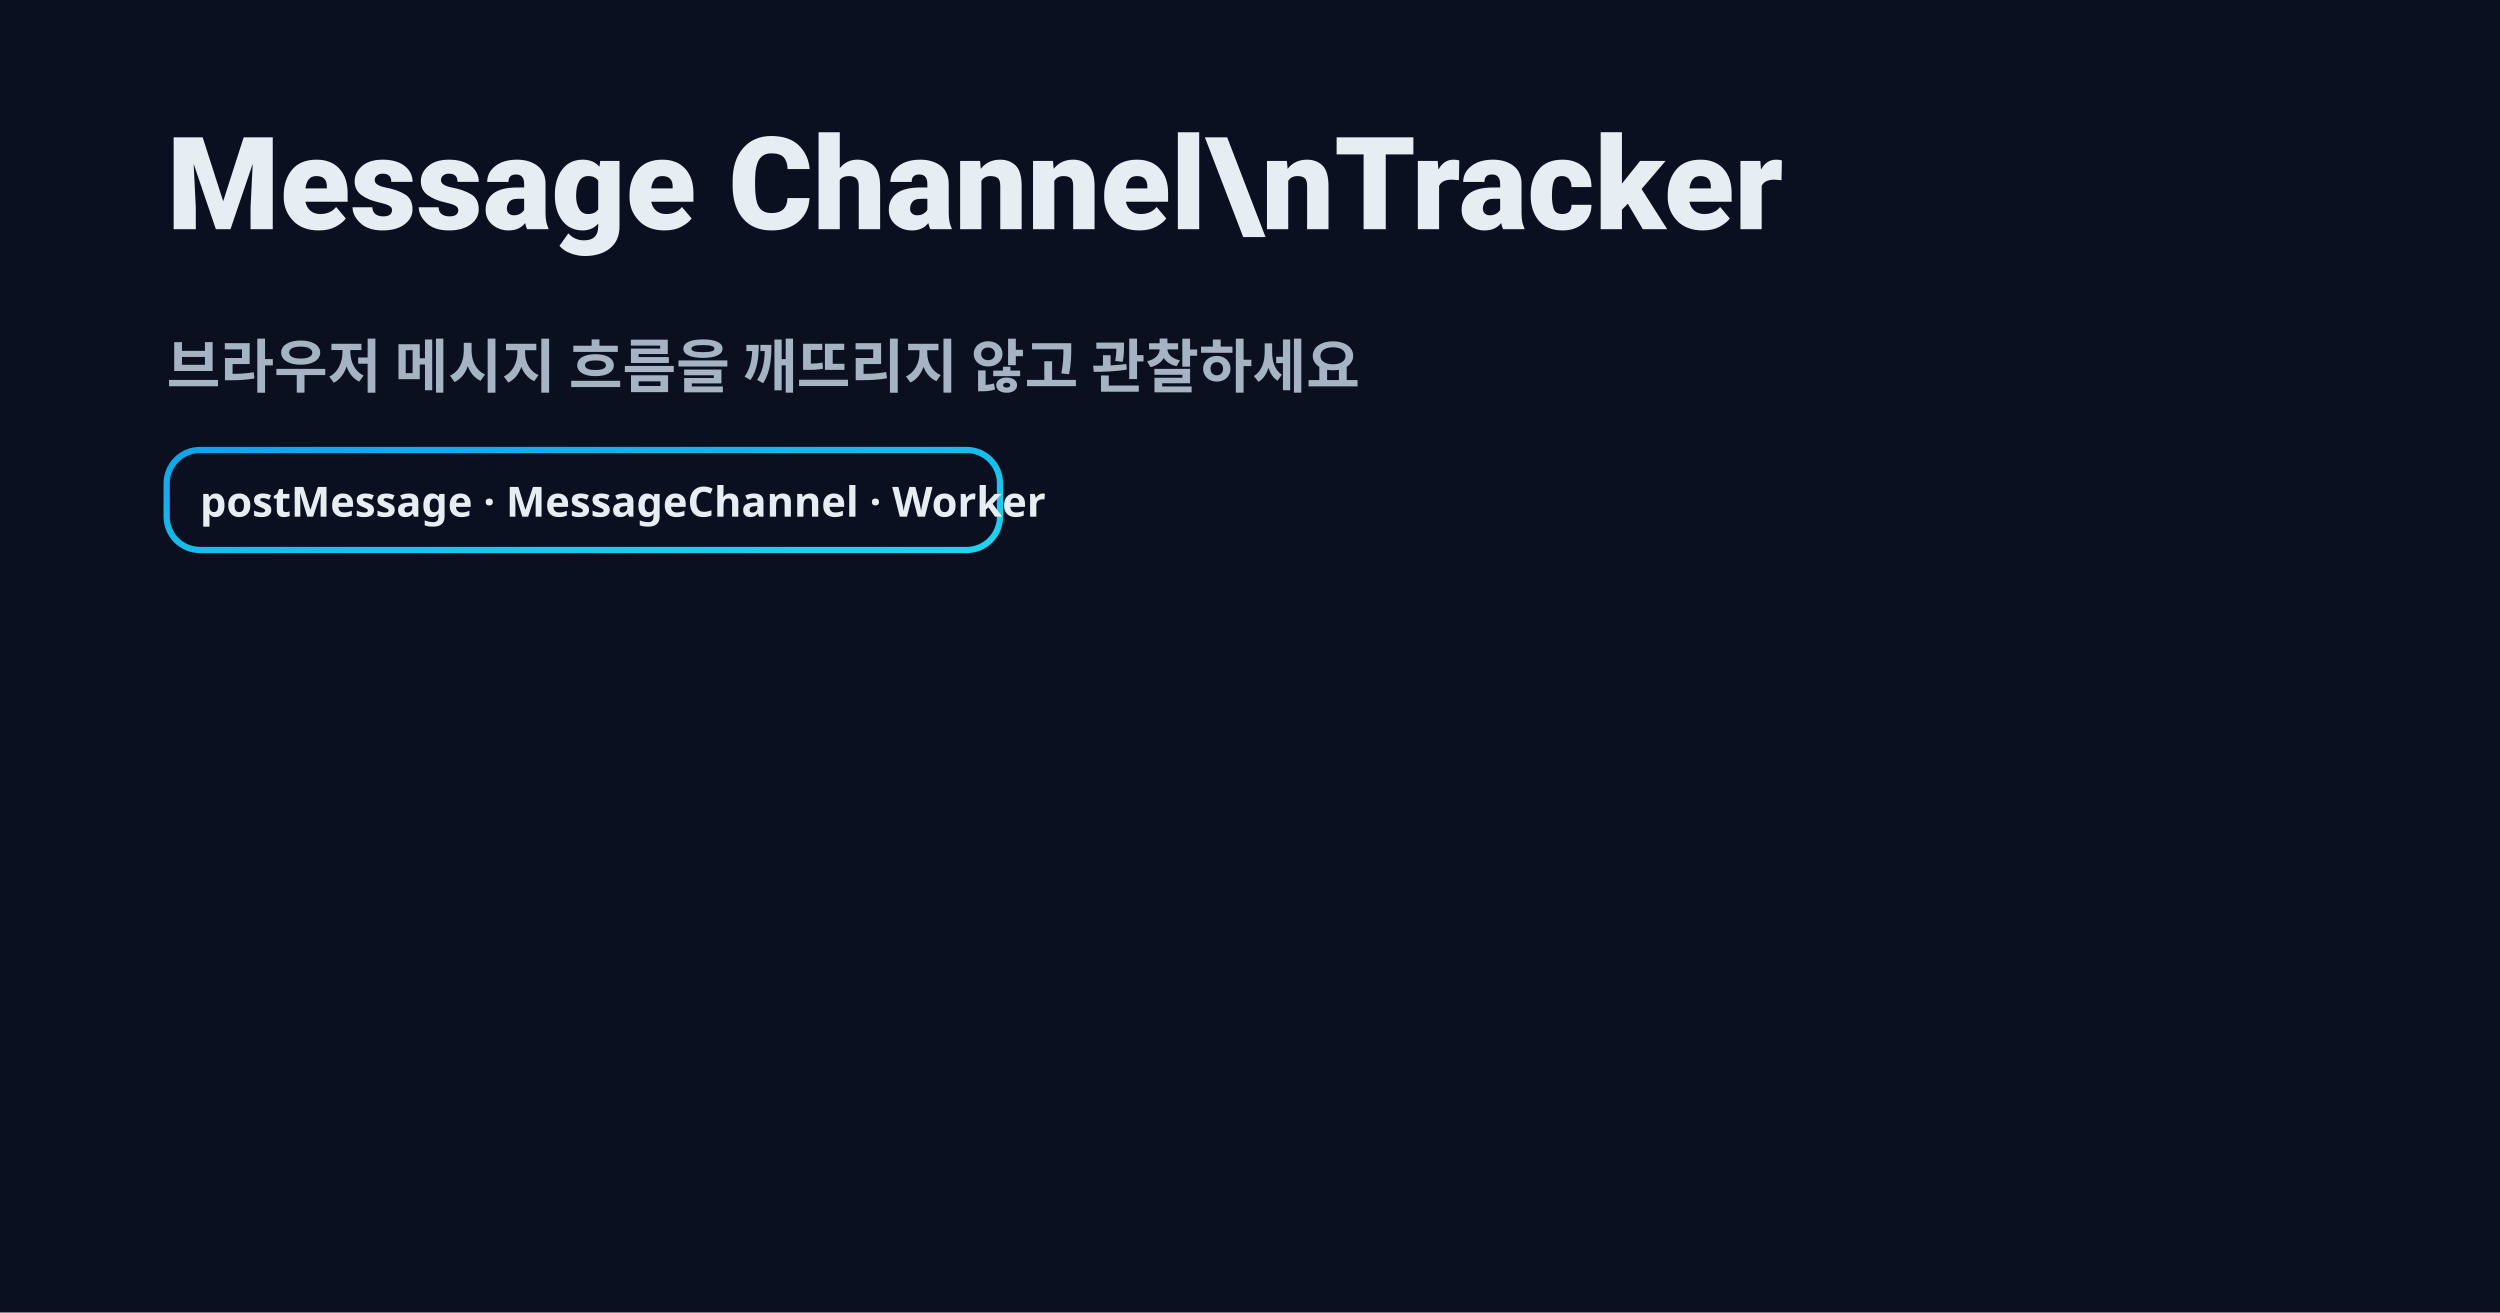
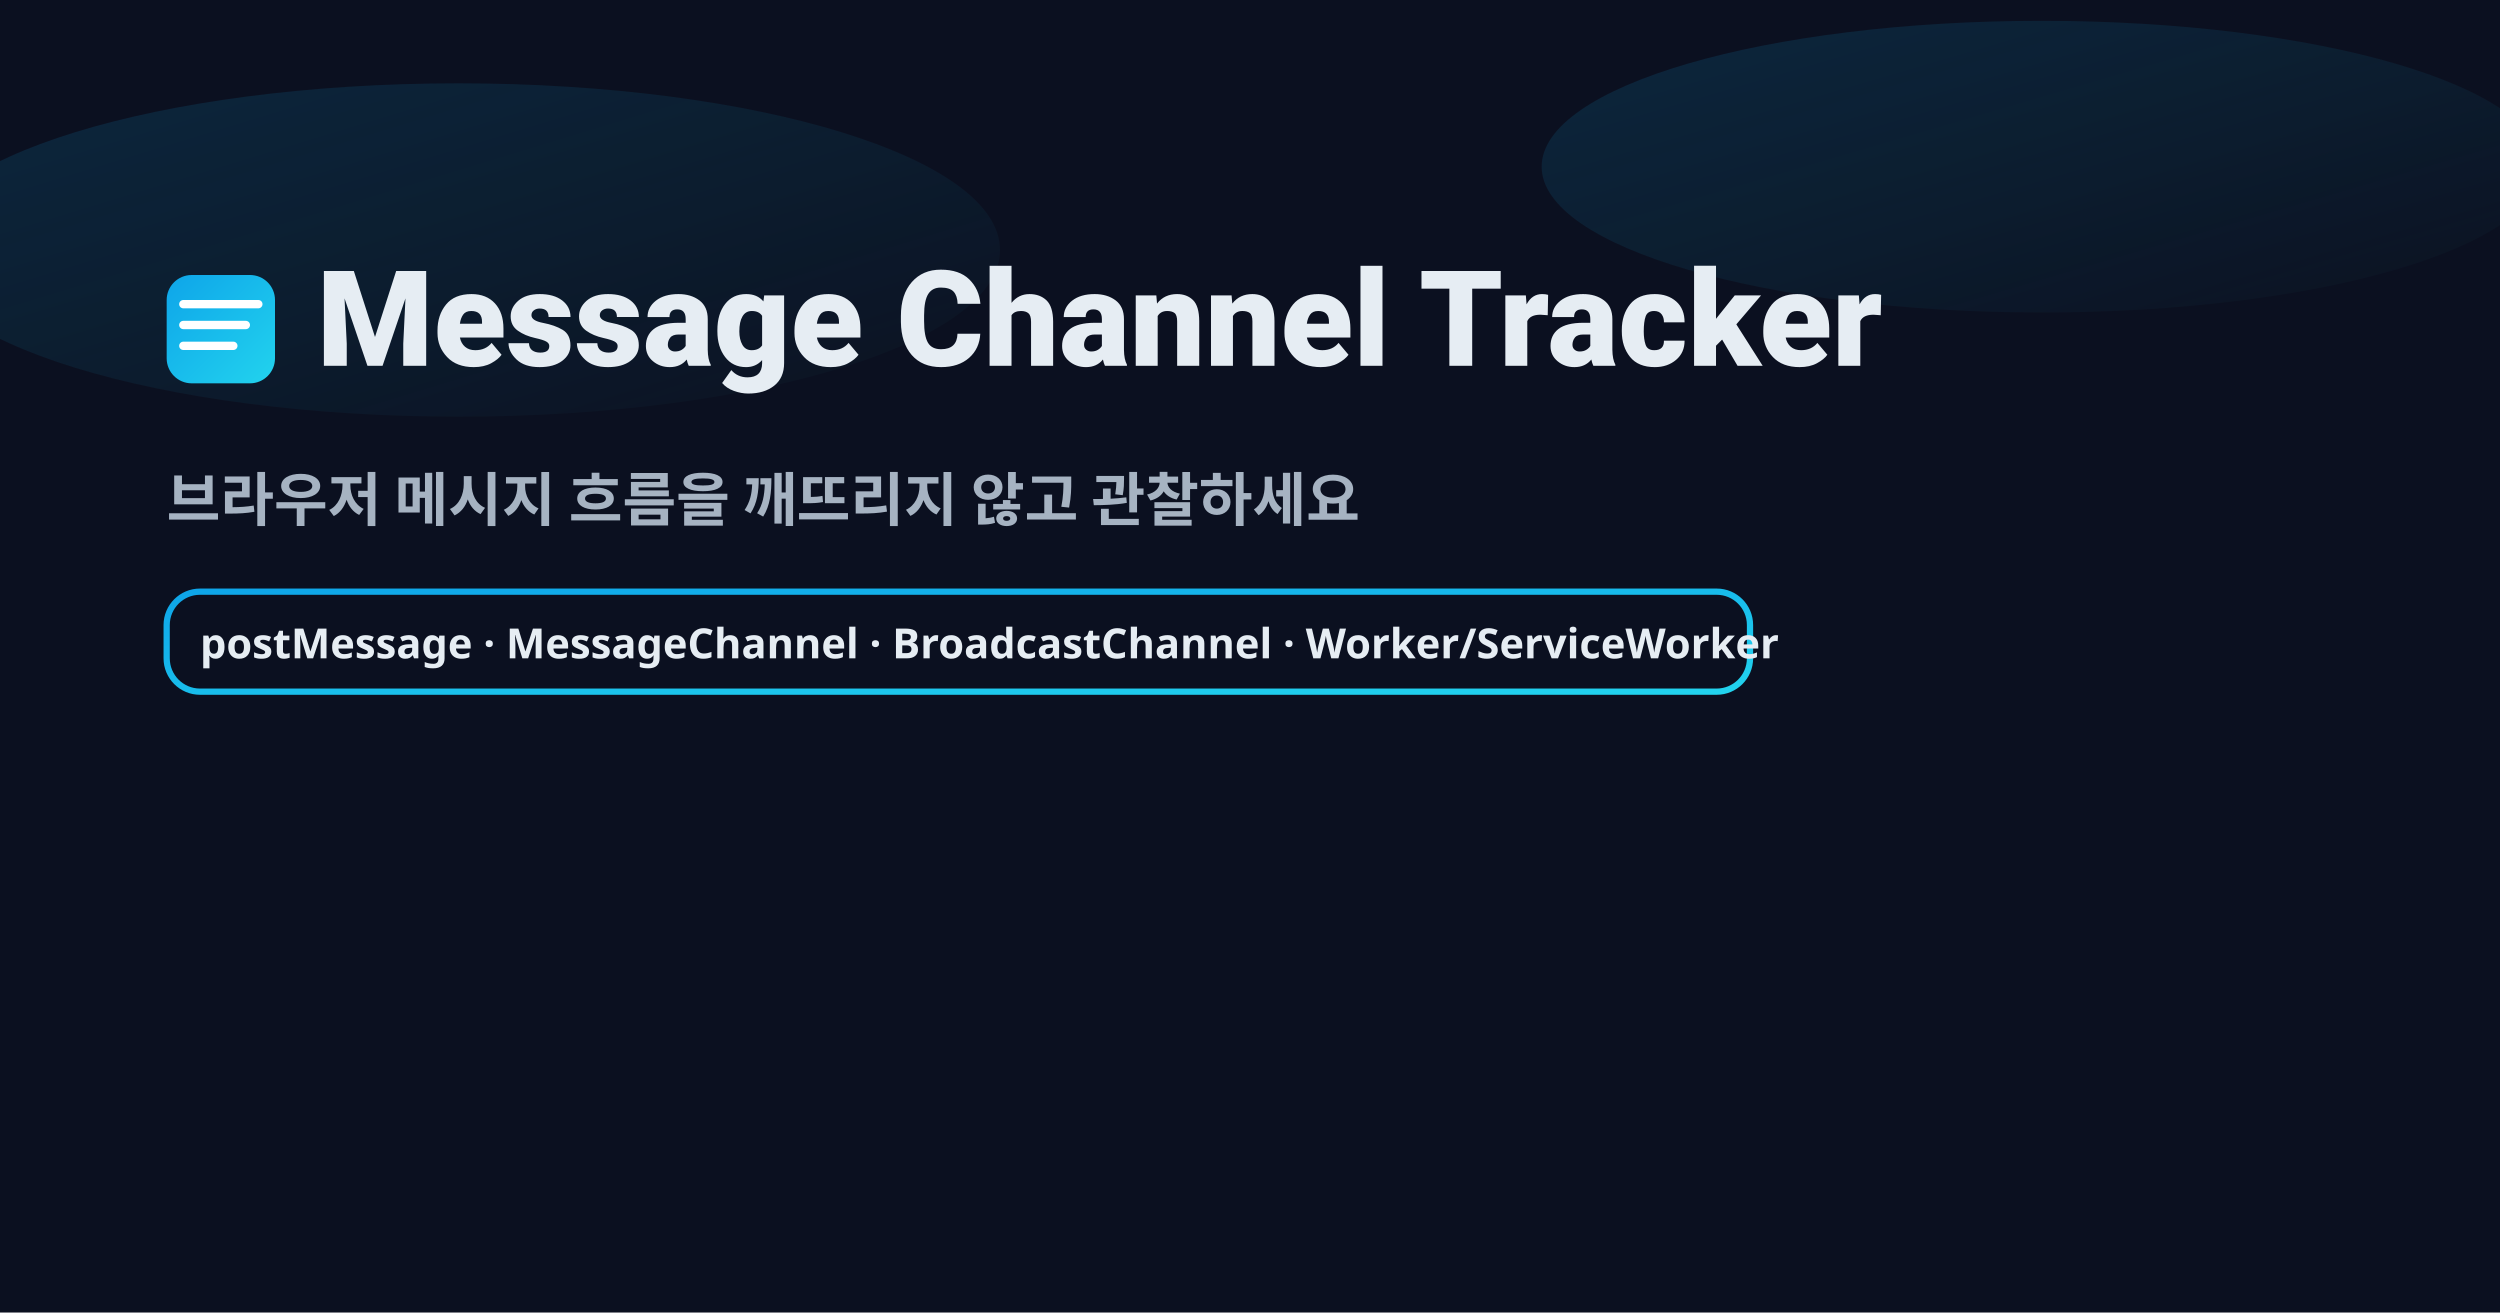
<svg xmlns="http://www.w3.org/2000/svg" width="1200" height="630" viewBox="0 0 1200 630">
  <defs>
    <linearGradient id="g" x1="0" x2="1" y1="0" y2="1">
      <stop offset="0%" stop-color="#0ea5e9" />
      <stop offset="100%" stop-color="#22d3ee" />
    </linearGradient>
+     <linearGradient id="glow1" x1="0" y1="0" x2="1" y2="1">
+       <stop offset="0%" stop-color="#0ea5e9" stop-opacity="0.25" />
+       <stop offset="100%" stop-color="#22d3ee" stop-opacity="0" />
+     </linearGradient>
    <style>
      .bg{fill:#0b1020}
-       .title{fill:#e6edf3;font:800 62px/1.1 ui-sans-serif,system-ui,-apple-system,Segoe UI,Roboto}
-       .sub{fill:#a6b3c2;font:600 28px ui-sans-serif,system-ui}
+       .title{fill:#e6edf3;font:800 64px/1.1 ui-sans-serif,system-ui,-apple-system,Segoe UI,Roboto}
+       .sub{fill:#a6b3c2;font:700 28px ui-sans-serif,system-ui}
      .pill{fill:none;stroke:url(#g);stroke-width:3}
-       .pillText{fill:#e6edf3;font:700 20px ui-sans-serif,system-ui}
+       .pillText{fill:#e6edf3;font:800 20px ui-sans-serif,system-ui}
+       .logo{fill:#fff}
    </style>
  </defs>
  <rect class="bg" x="0" y="0" width="1200" height="630" />
-   <g transform="translate(80,110)">
-     <text class="title" x="0" y="0">Message Channel\nTracker</text>
-     <text class="sub" x="0" y="76">브라우저 메시지 흐름을 깨뜨리지 않고 관찰하세요</text>
-     <g transform="translate(0,130)">
-       <rect class="pill" x="0" y="-24" rx="16" ry="16" width="400" height="48" />
-       <text class="pillText" x="16" y="8">postMessage · MessageChannel · Worker</text>
+   <g opacity="0.6">
+     <ellipse cx="220" cy="120" rx="260" ry="80" fill="url(#glow1)" />
+     <ellipse cx="980" cy="80" rx="240" ry="70" fill="url(#glow1)" />
+   </g>
+   <g transform="translate(80,158)">
+     <g transform="translate(0,-26)">
+       <rect x="0" y="0" width="52" height="52" rx="12" fill="url(#g)" />
+       <path class="logo" d="M8 12h36a2 2 0 0 1 0 4H8a2 2 0 0 1 0-4Zm0 10h30a2 2 0 0 1 0 4H8a2 2 0 0 1 0-4Zm0 10h24a2 2 0 0 1 0 4H8a2 2 0 0 1 0-4Z" />
+     </g>
+     <text class="title" x="72" y="0" dominant-baseline="middle">Message Channel Tracker</text>
+     <text class="sub" x="0" y="92">브라우저 메시지 흐름을 깨뜨리지 않고 관찰하세요</text>
+     <g transform="translate(0,150)">
+       <rect class="pill" x="0" y="-24" rx="16" ry="16" width="760" height="48" />
+       <text class="pillText" x="16" y="8">postMessage · MessageChannel · BroadcastChannel · Worker/ServiceWorker</text>
    </g>
  </g>
</svg>
